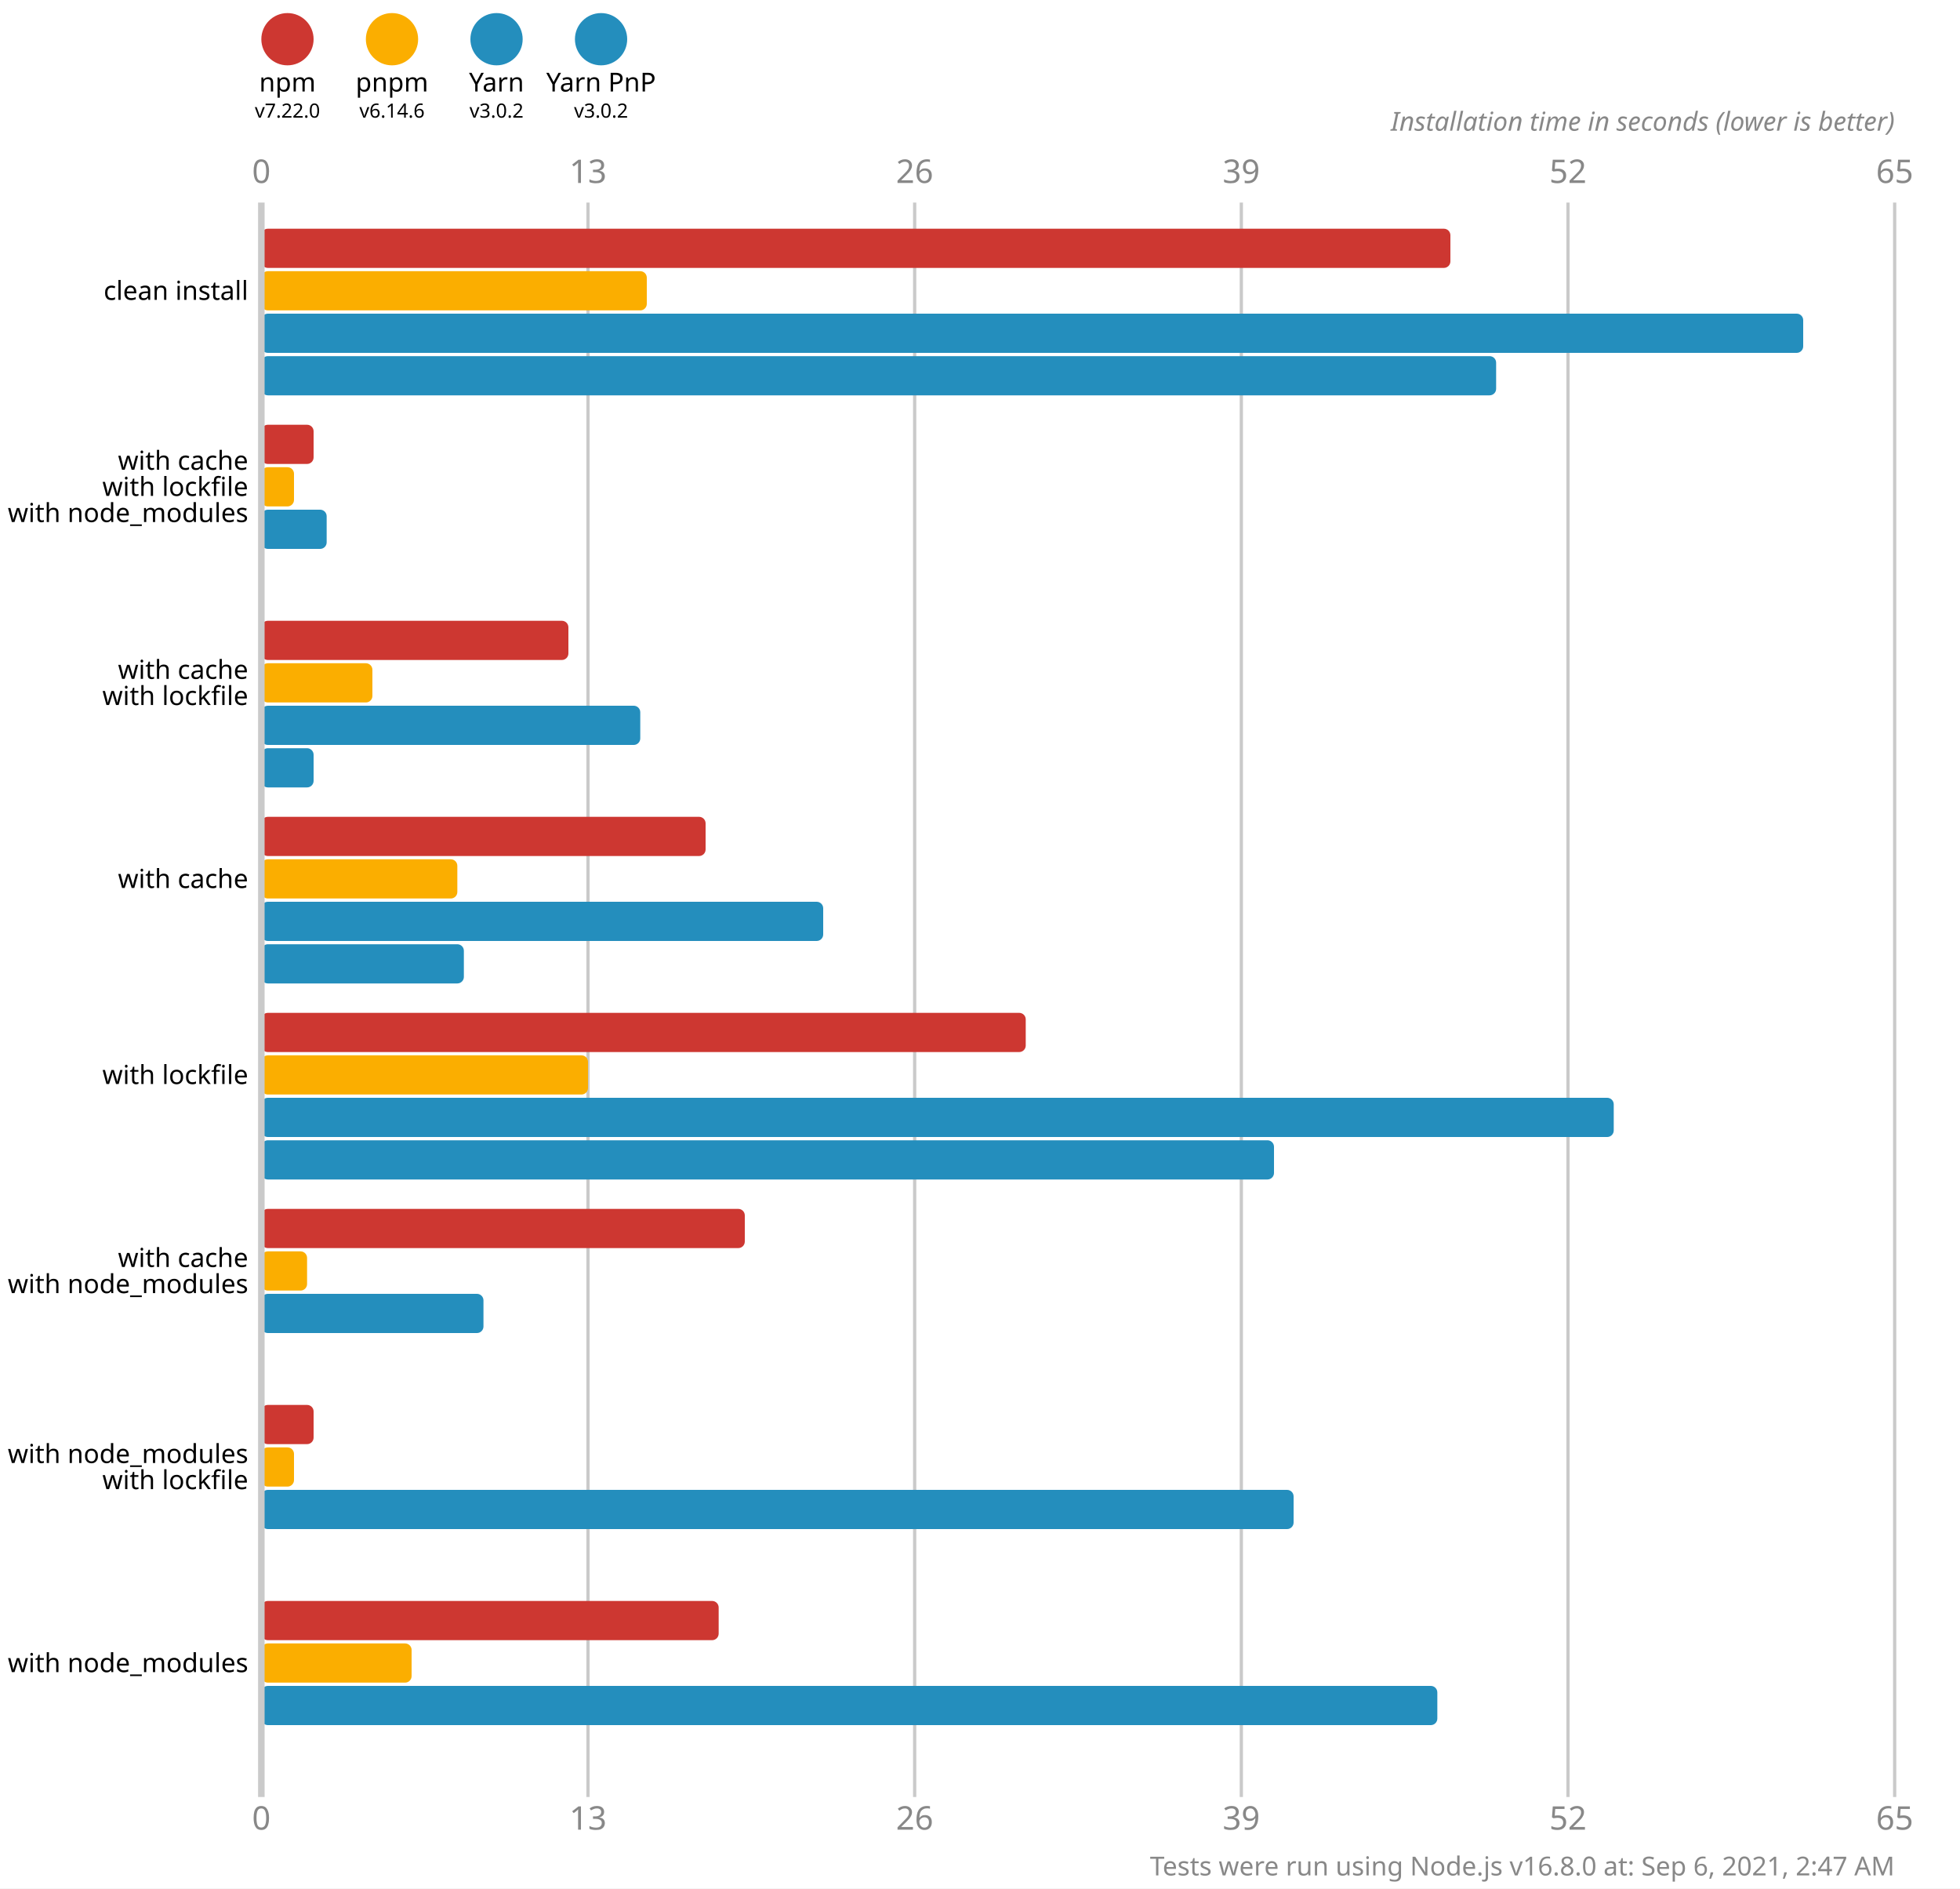
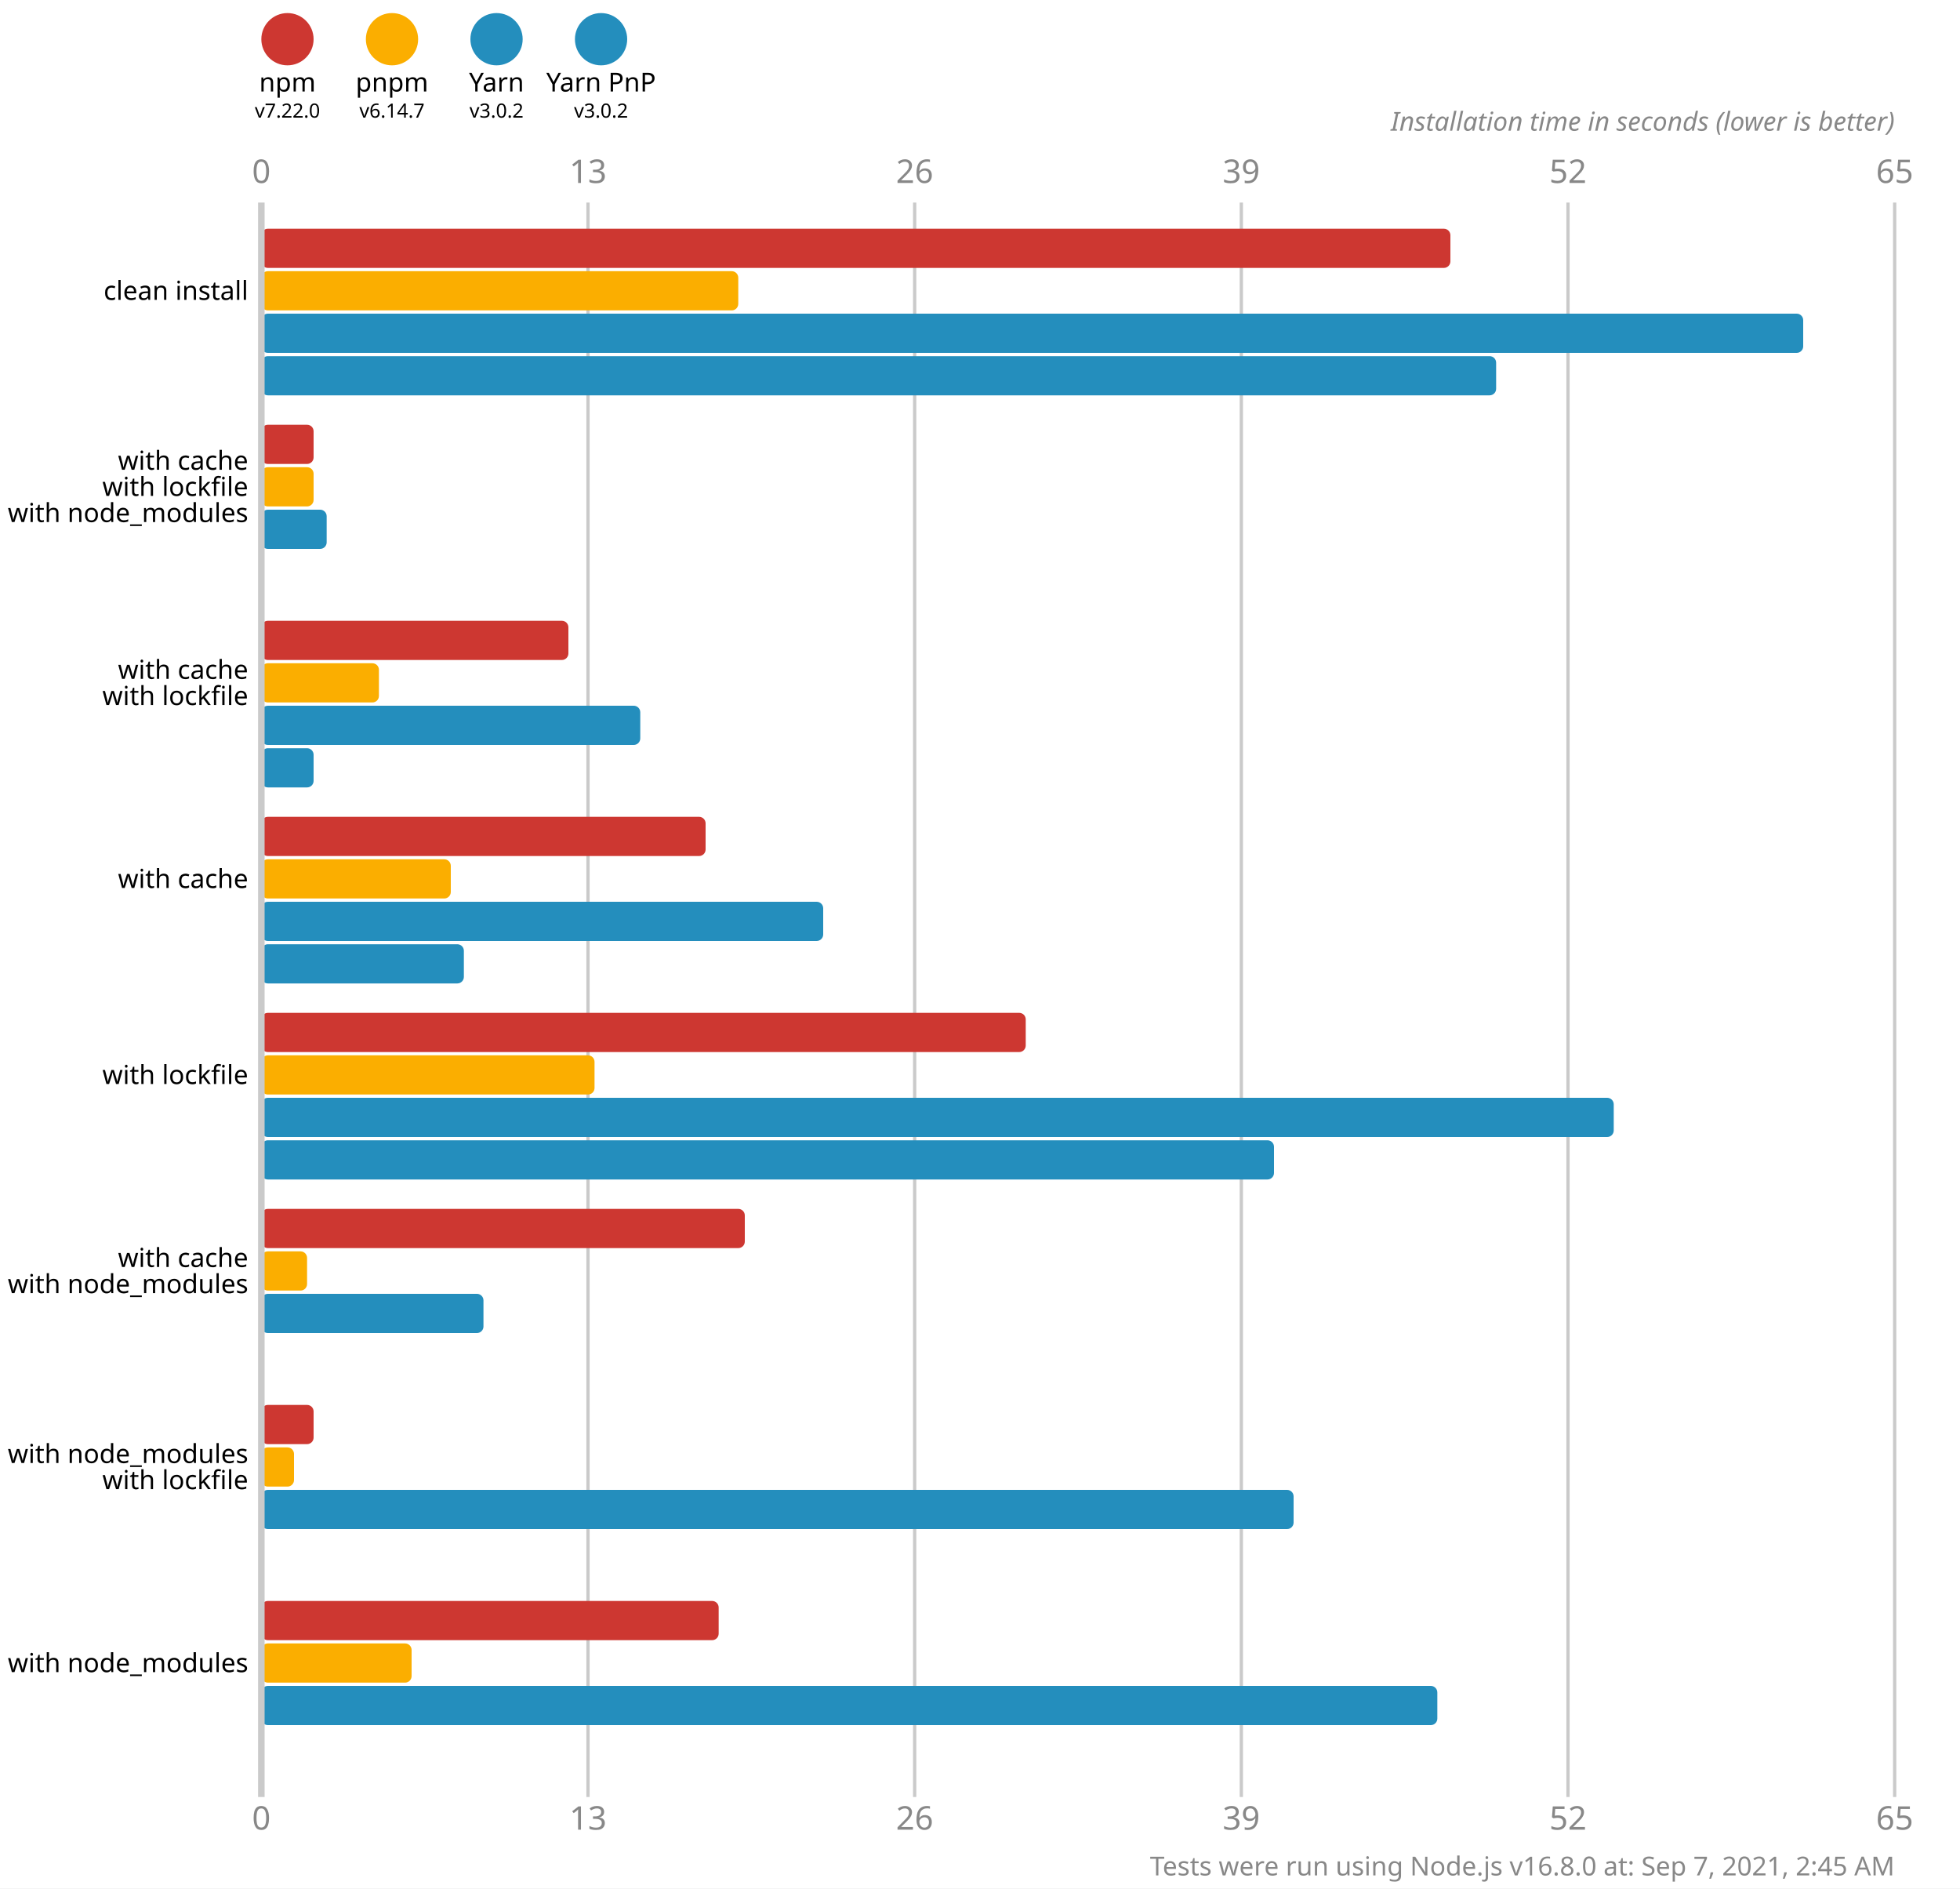
<svg xmlns="http://www.w3.org/2000/svg" version="1.1" viewBox="0 0 300 289">
  <style>
    .font { font-family: sans-serif; }
    .s3 { font-size: 3px; }
    .s4 { font-size: 4px; }
    .s5 { font-size: 5px; }
    .line { stroke: #cacaca; }
    .width { stroke-width: 0.5; }
    .text { fill: #888; }
  </style>
  <rect x="0" y="0" width="300" height="289" fill="#fff" />
  <circle cx="44" cy="6" r="4" fill="#cd3731" />
  <text x="44" y="14" class="font s4" text-anchor="middle">npm</text>
  <text x="44" y="18" class="font s3" text-anchor="middle">v7.22.0</text>
  <circle cx="60" cy="6" r="4" fill="#fbae00" />
  <text x="60" y="14" class="font s4" text-anchor="middle">pnpm</text>
-   <text x="60" y="18" class="font s3" text-anchor="middle">v6.14.6</text>
+   <text x="60" y="18" class="font s3" text-anchor="middle">v6.14.7</text>
  <circle cx="76" cy="6" r="4" fill="#248ebd" />
  <text x="76" y="14" class="font s4" text-anchor="middle">Yarn</text>
  <text x="76" y="18" class="font s3" text-anchor="middle">v3.0.2</text>
  <circle cx="92" cy="6" r="4" fill="#248ebd" />
  <text x="92" y="14" class="font s4" text-anchor="middle">Yarn PnP</text>
  <text x="92" y="18" class="font s3" text-anchor="middle">v3.0.2</text>
  <text x="40" y="28" class="font s5 text" text-anchor="middle">0</text>
  <text x="40" y="280" class="font s5 text" text-anchor="middle">0</text>
  <line x1="90" y1="31" x2="90" y2="275" class="line width" />
  <text x="90" y="28" class="font s5 text" text-anchor="middle">13</text>
  <text x="90" y="280" class="font s5 text" text-anchor="middle">13</text>
  <line x1="140" y1="31" x2="140" y2="275" class="line width" />
  <text x="140" y="28" class="font s5 text" text-anchor="middle">26</text>
  <text x="140" y="280" class="font s5 text" text-anchor="middle">26</text>
  <line x1="190" y1="31" x2="190" y2="275" class="line width" />
  <text x="190" y="28" class="font s5 text" text-anchor="middle">39</text>
  <text x="190" y="280" class="font s5 text" text-anchor="middle">39</text>
  <line x1="240" y1="31" x2="240" y2="275" class="line width" />
  <text x="240" y="28" class="font s5 text" text-anchor="middle">52</text>
  <text x="240" y="280" class="font s5 text" text-anchor="middle">52</text>
  <line x1="290" y1="31" x2="290" y2="275" class="line width" />
  <text x="290" y="28" class="font s5 text" text-anchor="middle">65</text>
  <text x="290" y="280" class="font s5 text" text-anchor="middle">65</text>
  <text x="290" y="20" class="font s4 text" font-style="italic" text-anchor="end">Installation time in seconds (lower is better)</text>
  <rect x="40" y="35" width="182" height="6" fill="#cd3731" rx="1" ry="1" />
-   <rect x="40" y="41.5" width="59" height="6" fill="#fbae00" rx="1" ry="1" />
+   <rect x="40" y="41.5" width="73" height="6" fill="#fbae00" rx="1" ry="1" />
  <rect x="40" y="48" width="236" height="6" fill="#248ebd" rx="1" ry="1" />
  <rect x="40" y="54.5" width="189" height="6" fill="#248ebd" rx="1" ry="1" />
  <rect x="40" y="65" width="8" height="6" fill="#cd3731" rx="1" ry="1" />
-   <rect x="40" y="71.5" width="5" height="6" fill="#fbae00" rx="1" ry="1" />
+   <rect x="40" y="71.5" width="8" height="6" fill="#fbae00" rx="1" ry="1" />
  <rect x="40" y="78" width="10" height="6" fill="#248ebd" rx="1" ry="1" />
  <rect x="40" y="84.5" width="0" height="6" fill="#248ebd" rx="1" ry="1" />
  <rect x="40" y="95" width="47" height="6" fill="#cd3731" rx="1" ry="1" />
-   <rect x="40" y="101.5" width="17" height="6" fill="#fbae00" rx="1" ry="1" />
+   <rect x="40" y="101.5" width="18" height="6" fill="#fbae00" rx="1" ry="1" />
  <rect x="40" y="108" width="58" height="6" fill="#248ebd" rx="1" ry="1" />
  <rect x="40" y="114.5" width="8" height="6" fill="#248ebd" rx="1" ry="1" />
  <rect x="40" y="125" width="68" height="6" fill="#cd3731" rx="1" ry="1" />
-   <rect x="40" y="131.5" width="30" height="6" fill="#fbae00" rx="1" ry="1" />
+   <rect x="40" y="131.5" width="29" height="6" fill="#fbae00" rx="1" ry="1" />
  <rect x="40" y="138" width="86" height="6" fill="#248ebd" rx="1" ry="1" />
  <rect x="40" y="144.5" width="31" height="6" fill="#248ebd" rx="1" ry="1" />
  <rect x="40" y="155" width="117" height="6" fill="#cd3731" rx="1" ry="1" />
-   <rect x="40" y="161.5" width="50" height="6" fill="#fbae00" rx="1" ry="1" />
+   <rect x="40" y="161.5" width="51" height="6" fill="#fbae00" rx="1" ry="1" />
  <rect x="40" y="168" width="207" height="6" fill="#248ebd" rx="1" ry="1" />
  <rect x="40" y="174.5" width="155" height="6" fill="#248ebd" rx="1" ry="1" />
  <rect x="40" y="185" width="74" height="6" fill="#cd3731" rx="1" ry="1" />
  <rect x="40" y="191.5" width="7" height="6" fill="#fbae00" rx="1" ry="1" />
  <rect x="40" y="198" width="34" height="6" fill="#248ebd" rx="1" ry="1" />
  <rect x="40" y="204.5" width="0" height="6" fill="#248ebd" rx="1" ry="1" />
  <rect x="40" y="215" width="8" height="6" fill="#cd3731" rx="1" ry="1" />
  <rect x="40" y="221.5" width="5" height="6" fill="#fbae00" rx="1" ry="1" />
  <rect x="40" y="228" width="158" height="6" fill="#248ebd" rx="1" ry="1" />
  <rect x="40" y="234.5" width="0" height="6" fill="#248ebd" rx="1" ry="1" />
  <rect x="40" y="245" width="70" height="6" fill="#cd3731" rx="1" ry="1" />
  <rect x="40" y="251.5" width="23" height="6" fill="#fbae00" rx="1" ry="1" />
  <rect x="40" y="258" width="180" height="6" fill="#248ebd" rx="1" ry="1" />
  <rect x="40" y="264.5" width="0" height="6" fill="#248ebd" rx="1" ry="1" />
  <line x1="40" y1="31" x2="40" y2="275" class="line" />
  <text x="38" y="44.5" class="font s4" dominant-baseline="middle" text-anchor="end">clean install</text>
  <text x="38" y="70.5" class="font s4" dominant-baseline="middle" text-anchor="end">with cache</text>
  <text x="38" y="74.5" class="font s4" dominant-baseline="middle" text-anchor="end">with lockfile</text>
  <text x="38" y="78.5" class="font s4" dominant-baseline="middle" text-anchor="end">with node_modules</text>
  <text x="38" y="102.5" class="font s4" dominant-baseline="middle" text-anchor="end">with cache</text>
  <text x="38" y="106.5" class="font s4" dominant-baseline="middle" text-anchor="end">with lockfile</text>
  <text x="38" y="134.5" class="font s4" dominant-baseline="middle" text-anchor="end">with cache</text>
  <text x="38" y="164.5" class="font s4" dominant-baseline="middle" text-anchor="end">with lockfile</text>
  <text x="38" y="192.5" class="font s4" dominant-baseline="middle" text-anchor="end">with cache</text>
  <text x="38" y="196.5" class="font s4" dominant-baseline="middle" text-anchor="end">with node_modules</text>
  <text x="38" y="222.5" class="font s4" dominant-baseline="middle" text-anchor="end">with node_modules</text>
  <text x="38" y="226.5" class="font s4" dominant-baseline="middle" text-anchor="end">with lockfile</text>
  <text x="38" y="254.5" class="font s4" dominant-baseline="middle" text-anchor="end">with node_modules</text>
-   <text x="290" y="287" class="font s4 text" text-anchor="end">Tests were run using Node.js v16.8.0 at: Sep 6, 2021, 2:47 AM</text>
+   <text x="290" y="287" class="font s4 text" text-anchor="end">Tests were run using Node.js v16.8.0 at: Sep 7, 2021, 2:45 AM</text>
</svg>
